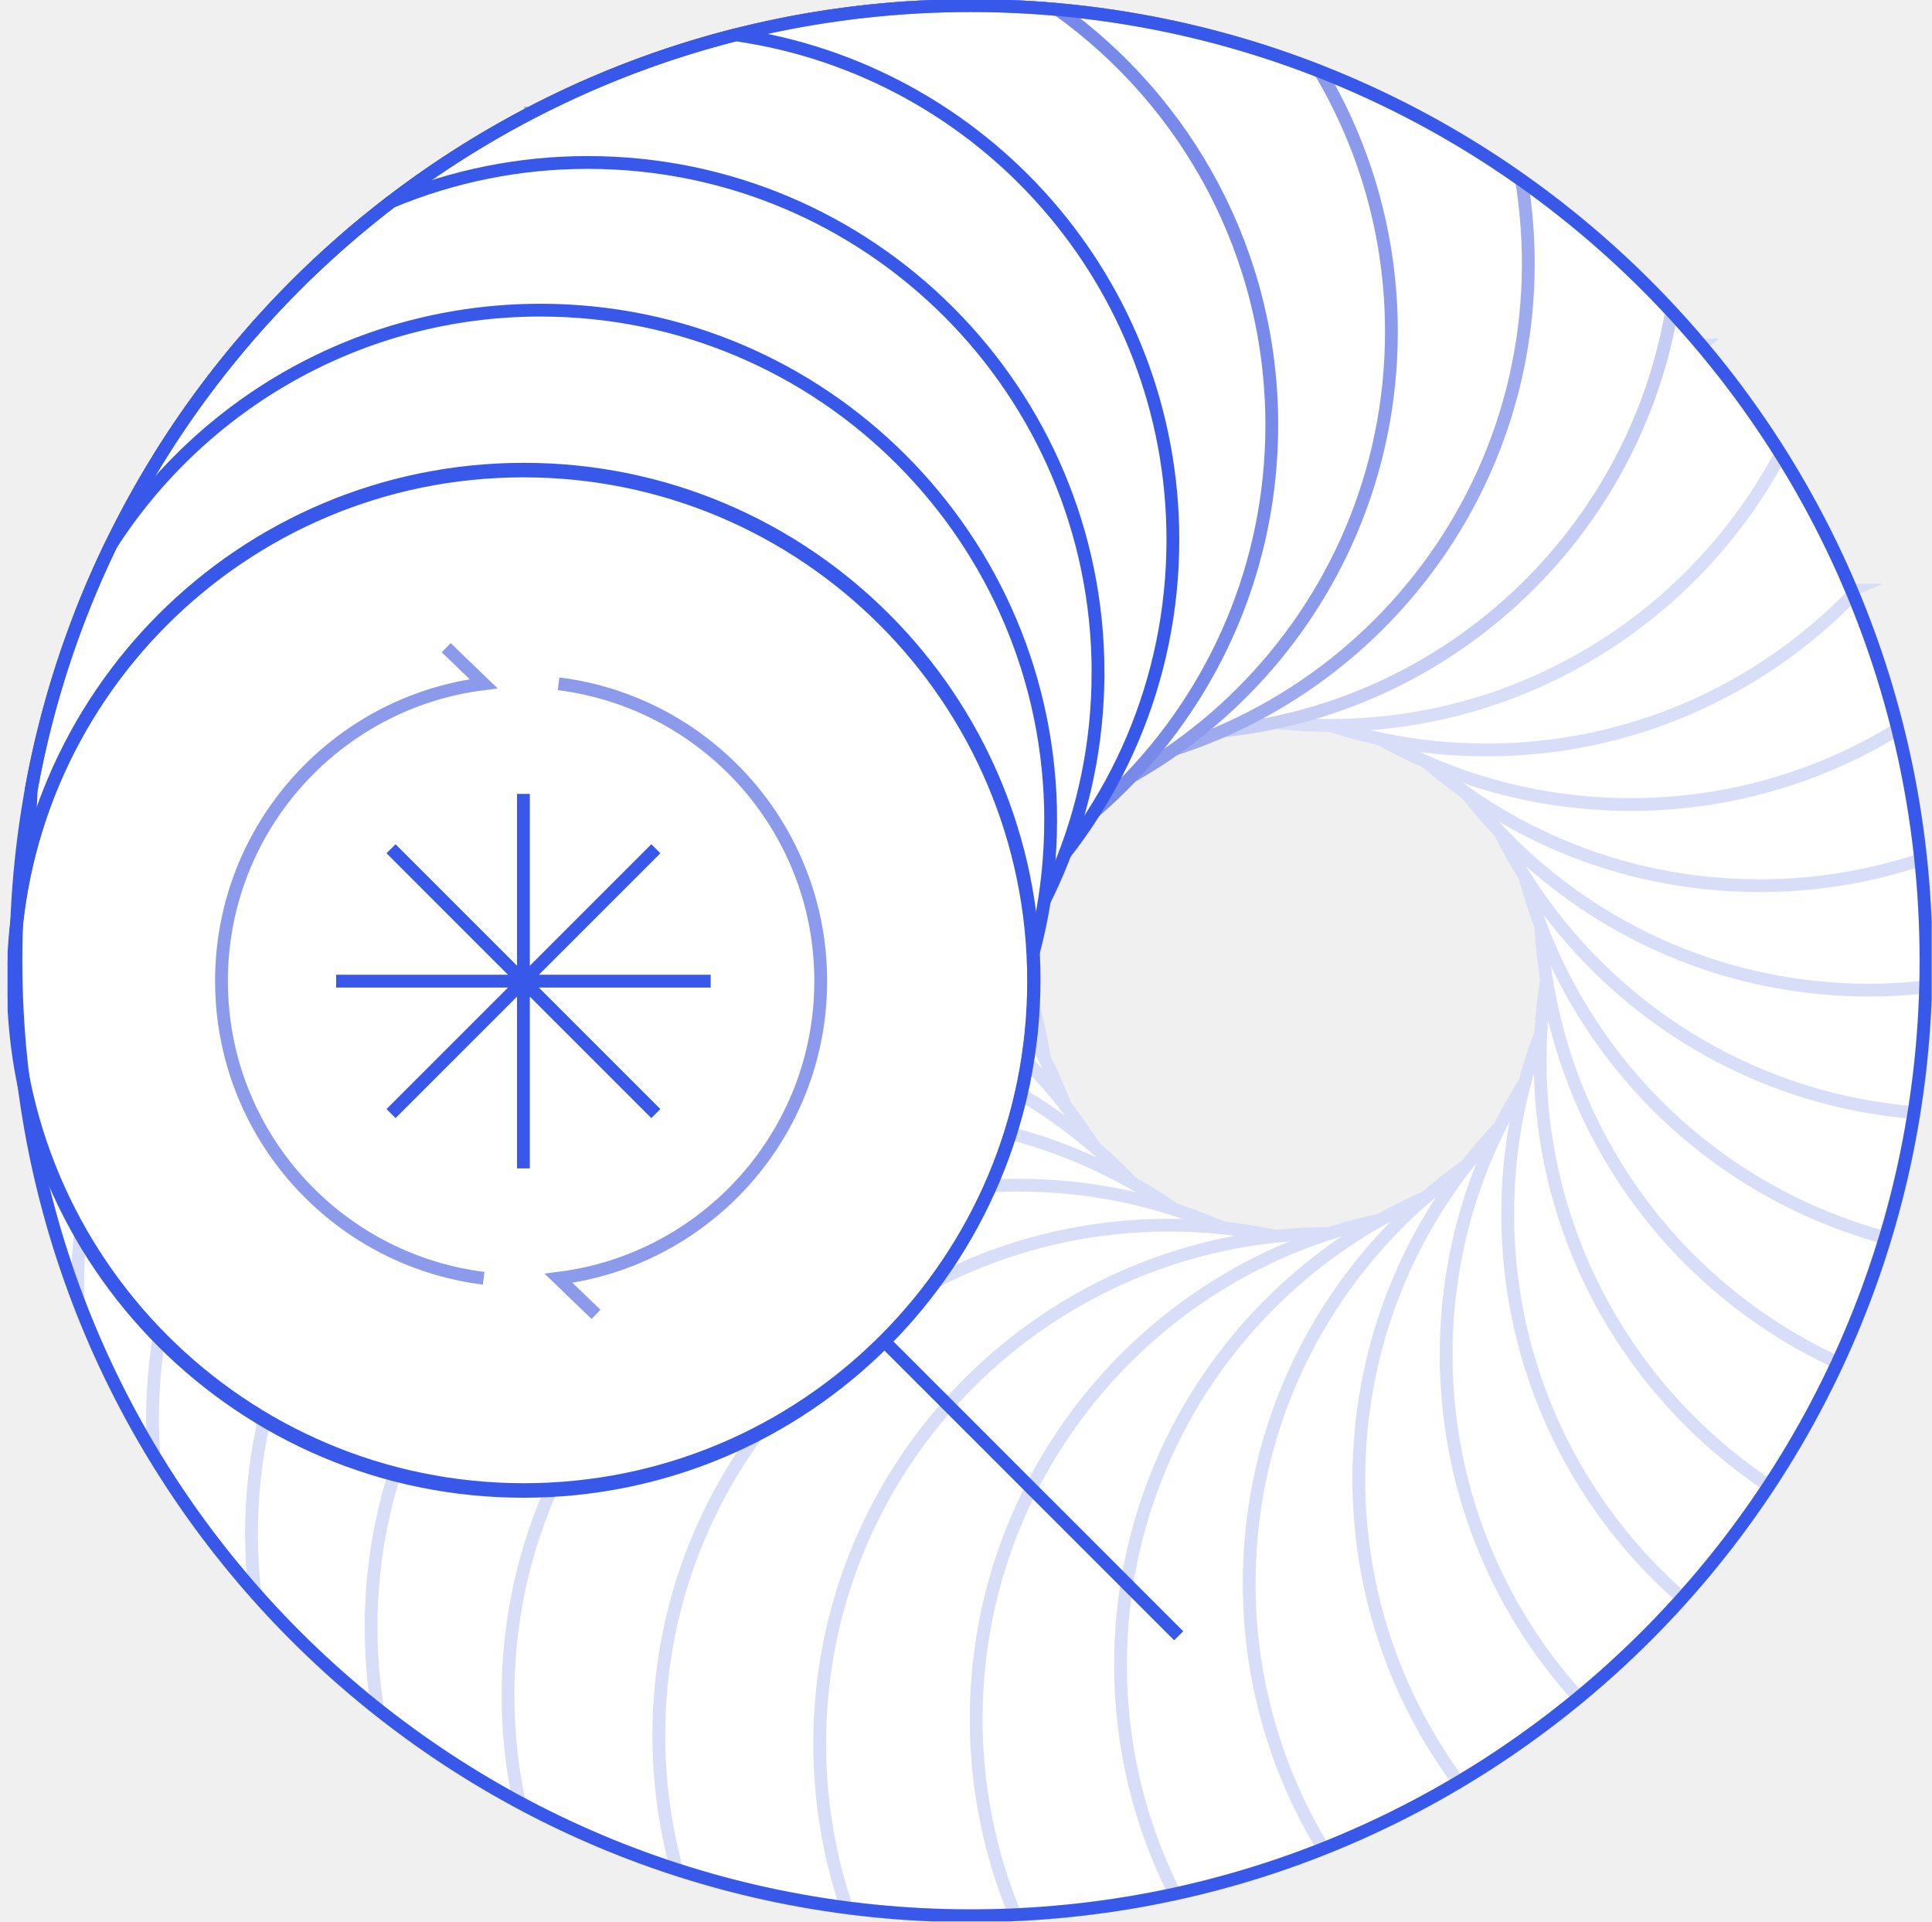
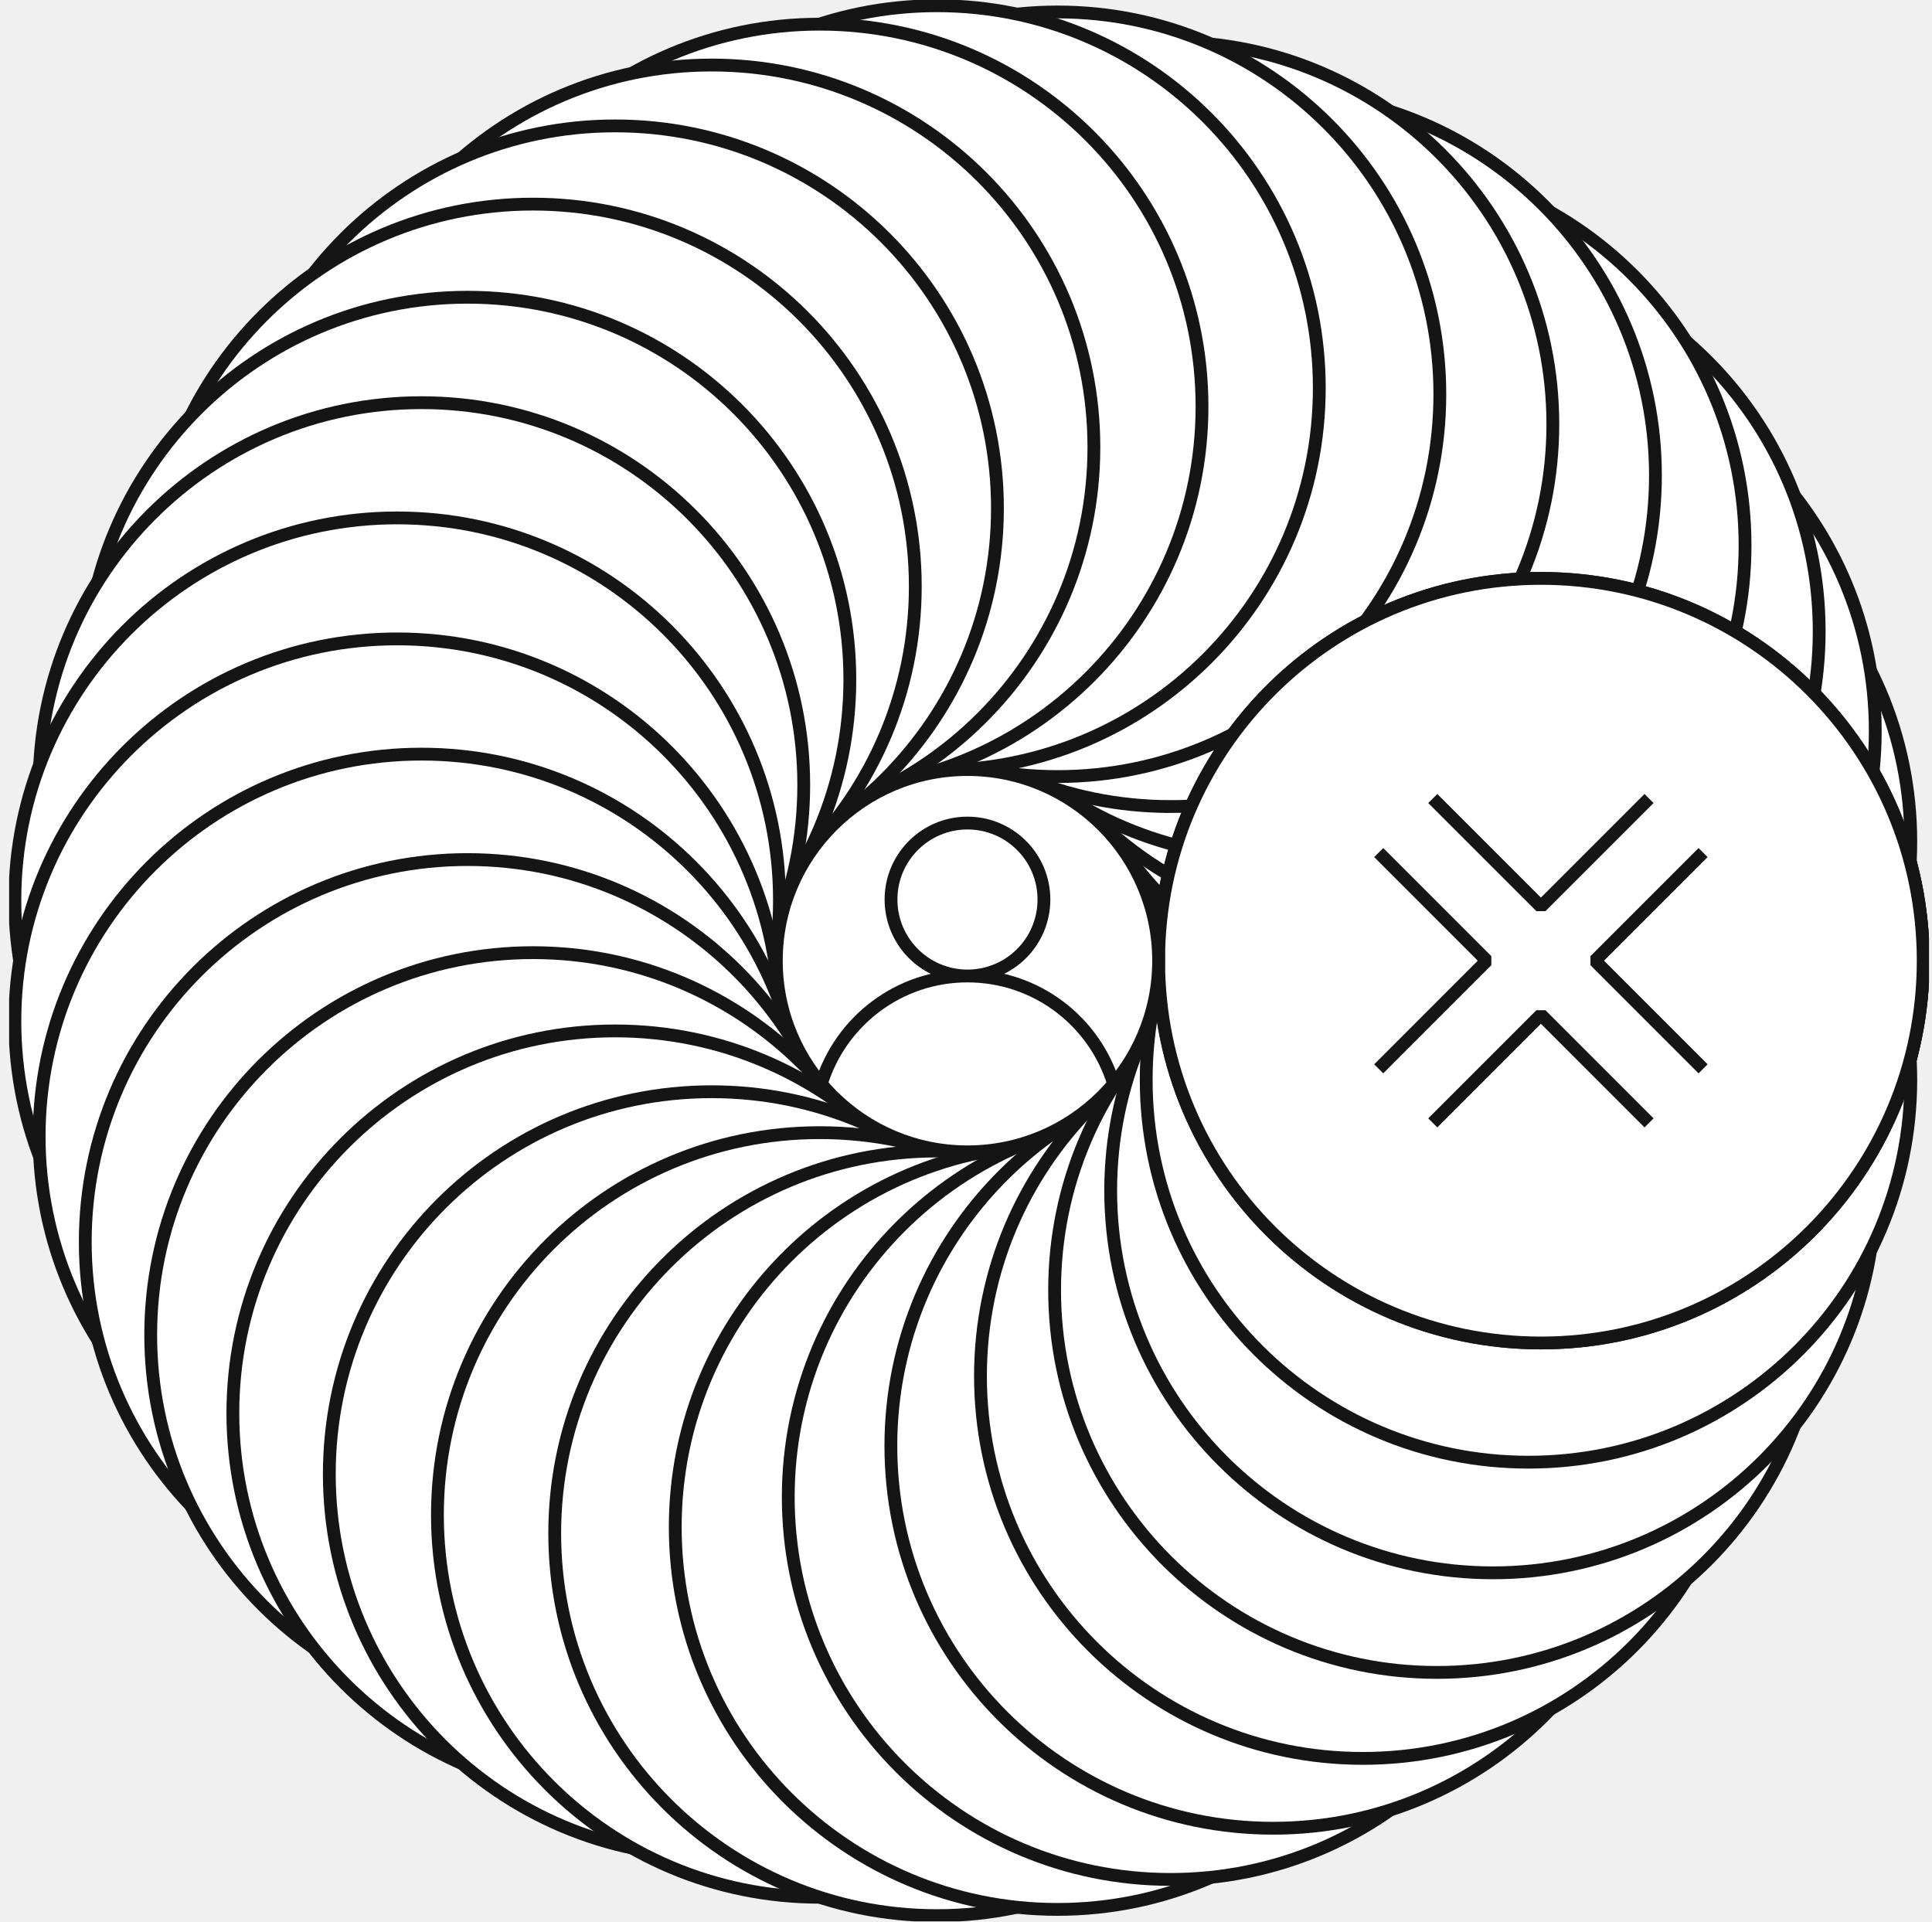
- <svg xmlns="http://www.w3.org/2000/svg" width="181" height="180" fill="none" aria-hidden="true" focusable="false">
-   <g clip-path="url(#a)" stroke-width="1.2" stroke-miterlimit="10">
-     <path d="M98.433 106.656c0-26.396-21.4-47.796-47.796-47.796-26.397 0-47.225 20.828-47.786 46.737a89.029 89.029 0 0 0 14.708 35.561c8.586 8.235 20.239 13.295 33.078 13.295 26.396 0 47.796-21.4 47.796-47.797Z" fill="#fff" stroke="#D8DEF8" />
-     <path d="M102.871 120.491c0-26.396-21.4-47.796-47.796-47.796-26.397 0-47.8 21.396-47.8 47.796 0 .418.007.835.017 1.249 7.337 19.33 21.176 35.46 38.853 45.713a48.01 48.01 0 0 0 8.93.835c26.396 0 47.796-21.4 47.796-47.797Z" fill="#fff" stroke="#D8DEF8" />
-     <path d="M109.886 132.94c0-26.396-21.4-47.796-47.797-47.796-26.396 0-47.8 21.4-47.8 47.796 0 1.141.042 2.274.123 3.393 13.382 22.06 36.028 37.874 62.544 42.042 19.119-6.252 32.933-24.231 32.933-45.438l-.003.003Z" fill="#fff" stroke="#D8DEF8" />
-     <path d="M119.153 143.691c0-26.396-21.4-47.796-47.797-47.796-26.396 0-47.796 21.4-47.796 47.796 0 1.86.108 3.691.315 5.495 16.393 18.572 40.376 30.288 67.095 30.288 4.46 0 8.846-.33 13.13-.962 9.267-8.719 15.056-21.091 15.056-34.821h-.003Z" fill="#fff" stroke="#D8DEF8" />
-     <path d="M82.56 104.628c-26.397 0-47.797 21.4-47.797 47.797 0 2.617.214 5.182.617 7.687 15.267 12.12 34.58 19.362 55.586 19.362 12.442 0 24.291-2.541 35.056-7.13a47.615 47.615 0 0 0 4.337-19.916c0-26.396-21.4-47.796-47.796-47.796l-.004-.004Z" fill="#fff" stroke="#D8DEF8" />
-     <path d="M95.387 111.028c-26.396 0-47.796 21.4-47.796 47.797 0 3.438.365 6.789 1.056 10.024 12.6 6.779 27.01 10.625 42.32 10.625 19.417 0 37.389-6.19 52.055-16.698.106-1.302.165-2.622.165-3.951 0-26.397-21.4-47.797-47.796-47.797h-.004Z" fill="#fff" stroke="#D8DEF8" />
-     <path d="M109.517 114.776c-26.396 0-47.796 21.4-47.796 47.796 0 4.347.586 8.561 1.673 12.565a89.435 89.435 0 0 0 27.572 4.337c25.625 0 48.73-10.776 65.042-28.039-5.017-21.024-23.926-36.659-46.491-36.659Z" fill="#fff" stroke="#D8DEF8" />
-     <path d="M124.588 115.554c-26.397 0-47.797 21.4-47.797 47.797a47.79 47.79 0 0 0 2.523 15.368c3.814.495 7.702.755 11.649.755 31.288 0 58.817-16.063 74.81-40.386-8.315-14.084-23.645-23.534-41.185-23.534Z" fill="#fff" stroke="#D8DEF8" />
-     <path d="M172.556 126.768c-8.607-8.364-20.355-13.519-33.305-13.519-26.397 0-47.797 21.4-47.797 47.797 0 6.491 1.298 12.68 3.642 18.326 34.537-1.568 63.972-22.716 77.463-52.607l-.003.003Z" fill="#fff" stroke="#D8DEF8" />
-     <path d="M104.973 155.937c0 7.73 1.835 15.028 5.095 21.488 32.186-7 57.909-31.316 66.912-62.706a47.573 47.573 0 0 0-24.207-6.579c-26.396 0-47.796 21.4-47.796 47.797h-.004Z" fill="#fff" stroke="#D8DEF8" />
-     <path d="M117.029 148.33a47.586 47.586 0 0 0 6.958 24.849c29.253-11.625 50.916-38.228 55.53-70.344a47.714 47.714 0 0 0-14.691-2.305c-26.397 0-47.797 21.4-47.797 47.796v.004Z" fill="#fff" stroke="#D8DEF8" />
-     <path d="M127.303 138.547a47.598 47.598 0 0 0 9.344 28.393c25.937-15.435 43.404-43.607 43.776-75.894a48.471 48.471 0 0 0-5.323-.299c-26.397 0-47.797 21.4-47.797 47.797v.003Z" fill="#fff" stroke="#D8DEF8" />
-     <path d="M135.485 126.909c0 12.368 4.699 23.638 12.404 32.126 19.877-16.41 32.547-41.242 32.547-69.031 0-3.642-.224-7.236-.645-10.762-24.769 1.79-44.309 22.446-44.309 47.67l.003-.003Z" fill="#fff" stroke="#D8DEF8" />
-     <path d="M177.538 67.326c-20.838 5.151-36.288 23.972-36.288 46.4 0 14.351 6.327 27.225 16.344 35.986C171.798 133.874 180.44 112.947 180.44 90a89.629 89.629 0 0 0-2.902-22.674Z" fill="#fff" stroke="#D8DEF8" />
-     <path d="M173.454 55.288c-17.144 7.263-29.168 24.242-29.168 44.031 0 16.649 8.515 31.309 21.424 39.867 9.305-14.112 14.727-31.014 14.727-49.186 0-12.309-2.488-24.039-6.986-34.712h.003Z" fill="#fff" stroke="#D8DEF8" />
-     <path d="M167.303 43.309c-13.8 8.382-23.017 23.554-23.017 40.88 0 19.285 11.421 35.899 27.866 43.453 5.316-11.442 8.288-24.196 8.288-37.645 0-17.113-4.807-33.099-13.137-46.692v.004Z" fill="#fff" stroke="#D8DEF8" />
-     <path d="M159.363 32.323c-11.035 8.754-18.113 22.28-18.113 37.46 0 22.094 14.997 40.687 35.362 46.161A89.489 89.489 0 0 0 180.436 90c0-21.979-7.929-42.102-21.077-57.677h.004Z" fill="#fff" stroke="#D8DEF8" />
-     <path d="M135.485 56.6c0 25.06 19.285 45.611 43.821 47.632A90.123 90.123 0 0 0 180.436 90c0-26.916-11.884-51.053-30.691-67.453-8.803 8.67-14.263 20.723-14.263 34.053h.003Z" fill="#fff" stroke="#D8DEF8" />
-     <path d="M175.103 92.758c1.793 0 3.562-.102 5.302-.295.021-.817.035-1.638.035-2.463 0-31.94-16.74-59.965-41.919-75.796a47.598 47.598 0 0 0-11.214 30.758c0 26.396 21.4 47.796 47.796 47.796Z" fill="#fff" stroke="#D8DEF8" />
-     <path d="M164.826 82.975c5.281 0 10.365-.86 15.112-2.442-3.463-32.94-24.796-60.558-54.133-72.972a47.576 47.576 0 0 0-8.779 27.614c0 26.397 21.4 47.797 47.796 47.797l.004.003Z" fill="#fff" stroke="#D8DEF8" />
-     <path d="M152.77 75.368a47.576 47.576 0 0 0 25.014-7.063c-8.039-32.273-33.6-57.614-66-65.336a47.585 47.585 0 0 0-6.814 24.603c0 26.396 21.4 47.796 47.796 47.796h.004Z" fill="#fff" stroke="#D8DEF8" />
-     <path d="M139.251 70.256c13.491 0 25.673-5.59 34.361-14.579C160.847 24.965 131.461 2.905 96.675.712c-3.34 6.523-5.22 13.916-5.22 21.748 0 26.396 21.399 47.796 47.796 47.796Z" fill="#fff" stroke="#D8DEF8" />
-     <path d="M90.966.526c-3.46 0-6.87.204-10.228.586a47.646 47.646 0 0 0-3.947 19.046c0 26.396 21.4 47.796 47.797 47.796 18.308 0 34.207-10.294 42.235-25.407C151.005 17.31 122.949.527 90.966.527Z" fill="#fff" stroke="#D8DEF8" />
-     <path d="M90.966.526a89.533 89.533 0 0 0-26.333 3.94 47.702 47.702 0 0 0-2.912 16.47c0 26.397 21.4 47.797 47.796 47.797 23.579 0 43.169-17.073 47.084-39.533C140.258 11.57 116.903.526 90.966.526Z" fill="#fff" stroke="#C5CDF4" />
-     <path d="M49.7 10.597a47.784 47.784 0 0 0-2.113 14.087c0 26.397 21.4 47.797 47.797 47.797 26.396 0 47.796-21.4 47.796-47.797 0-2.656-.221-5.26-.635-7.796C127.97 6.583 110.177.526 90.966.526c-14.884 0-28.915 3.639-41.263 10.07H49.7Z" fill="#fff" stroke="#9EAAEE" />
-     <path d="M36.25 19.207a47.825 47.825 0 0 0-1.487 11.874c0 26.396 21.4 47.796 47.796 47.796 26.397 0 47.797-21.4 47.797-47.796 0-8.909-2.442-17.25-6.685-24.39C113.542 2.712 102.51.526 90.966.526c-20.61 0-39.59 6.972-54.716 18.681Z" fill="#fff" stroke="#8C9AEC" />
-     <path d="M24.56 30.039a48.022 48.022 0 0 0-1.004 9.779c0 26.396 21.4 47.796 47.796 47.796 26.397 0 47.797-21.4 47.797-47.796 0-16.05-7.909-30.25-20.043-38.92a90.564 90.564 0 0 0-8.143-.372c-26.344 0-50.032 11.39-66.404 29.513Z" fill="#fff" stroke="#7789E9" />
-     <path d="M62.086 98.365c26.396 0 47.796-21.4 47.796-47.797 0-24.07-17.793-43.982-40.944-47.305C46.215 9.014 26.96 23.463 14.91 42.86a48.116 48.116 0 0 0-.62 7.708c0 26.397 21.4 47.797 47.796 47.797Z" fill="#fff" stroke="#3858E9" />
-     <path d="M102.871 63.018c0-26.397-21.4-47.797-47.796-47.797a47.668 47.668 0 0 0-18.432 3.684c-12.901 9.87-23.035 23.172-29.042 38.54a48.69 48.69 0 0 0-.326 5.573c0 26.396 21.4 47.796 47.796 47.796 26.397 0 47.797-21.4 47.797-47.796h.003Z" fill="#fff" stroke="#3858E9" />
-     <path d="M98.433 76.853c0-26.397-21.4-47.797-47.797-47.797-16.89 0-31.736 8.762-40.238 21.99a88.832 88.832 0 0 0-7.474 22.933c-.056.95-.088 1.909-.088 2.877 0 26.397 21.4 47.797 47.797 47.797 26.396 0 47.796-21.4 47.796-47.797l.004-.003Z" fill="#fff" stroke="#3858E9" />
-     <path d="M49.082 139.551c26.397 0 47.797-21.399 47.797-47.796 0-26.398-21.4-47.797-47.797-47.797S1.286 65.358 1.286 91.754c0 26.398 21.399 47.797 47.796 47.797Z" fill="#fff" stroke="#3858E9" />
-     <path d="M49.037 139.712c26.397 0 47.796-21.399 47.796-47.796S75.434 44.119 49.037 44.119 1.24 65.52 1.24 91.916s21.4 47.796 47.797 47.796ZM82.749 125.568l27.677 27.678" stroke="#3858E9" />
-     <path d="m41.802 60.677 3.508 3.383C31.465 65.786 20.75 77.59 20.75 91.905c0 14.316 10.716 26.116 24.561 27.846M55.837 123.133l-3.509-3.382c13.846-1.726 24.561-13.53 24.561-27.846S66.174 65.79 52.33 64.06" stroke="#8C9AEC" />
-     <path d="m36.633 79.512 24.81 24.811M36.633 104.323l24.81-24.81M49.037 74.372v35.088M31.493 91.916H66.58M90.966 179.474c49.415 0 89.474-40.059 89.474-89.474 0-49.415-40.059-89.474-89.474-89.474C41.551.526 1.493 40.586 1.493 90c0 49.415 40.058 89.474 89.473 89.474Z" stroke="#3858E9" />
+ <svg xmlns="http://www.w3.org/2000/svg" width="181" height="180" fill="none">
+   <g clip-path="url(#clip0_1916_6212)" stroke="#151515" stroke-width="1.2">
+     <path d="M144.361 125.815c19.78 0 35.815-16.035 35.815-35.815 0-19.78-16.035-35.815-35.815-35.815-19.78 0-35.815 16.035-35.815 35.815 0 19.78 16.035 35.815 35.815 35.815z" fill="#fff" stroke-miterlimit="10" />
+     <path d="M143.197 114.652c19.78 0 35.815-16.035 35.815-35.816 0-19.78-16.035-35.815-35.815-35.815-19.78 0-35.815 16.035-35.815 35.815 0 19.78 16.035 35.816 35.815 35.816z" fill="#fff" stroke-miterlimit="10" />
+     <path d="M139.87 104.283c19.78 0 35.815-16.035 35.815-35.815 0-19.78-16.035-35.815-35.815-35.815-19.78 0-35.815 16.035-35.815 35.815 0 19.78 16.035 35.815 35.815 35.815z" fill="#fff" stroke-miterlimit="10" />
+     <path d="M134.616 94.953c19.78 0 35.815-16.035 35.815-35.815 0-19.78-16.035-35.815-35.815-35.815-19.78 0-35.815 16.035-35.815 35.815 0 19.78 16.035 35.815 35.815 35.815z" fill="#fff" stroke-miterlimit="10" />
+     <path d="M127.671 86.898c19.78 0 35.815-16.035 35.815-35.815 0-19.78-16.035-35.815-35.815-35.815-19.78 0-35.815 16.035-35.815 35.815 0 19.78 16.035 35.815 35.815 35.815z" fill="#fff" stroke-miterlimit="10" />
+     <path d="M119.276 80.355c19.78 0 35.815-16.035 35.815-35.815 0-19.78-16.035-35.815-35.815-35.815-19.78 0-35.815 16.035-35.815 35.815 0 19.78 16.035 35.815 35.815 35.815z" fill="#fff" stroke-miterlimit="10" />
+     <path d="M109.663 75.56c19.78 0 35.816-16.036 35.816-35.816S129.443 3.93 109.663 3.93 73.848 19.964 73.848 39.744c0 19.78 16.035 35.815 35.815 35.815z" fill="#fff" stroke-miterlimit="10" />
+     <path d="M99.076 72.751c19.781 0 35.816-16.035 35.816-35.815 0-19.78-16.035-35.815-35.816-35.815-19.78 0-35.815 16.035-35.815 35.815 0 19.78 16.035 35.815 35.815 35.815z" fill="#fff" stroke-miterlimit="10" />
+     <path d="M87.784 72.168c19.78 0 35.815-16.035 35.815-35.816 0-19.78-16.035-35.815-35.815-35.815-19.78 0-35.815 16.035-35.815 35.815 0 19.78 16.035 35.816 35.815 35.816z" fill="#fff" stroke-miterlimit="10" />
+     <path d="M76.796 73.894c19.78 0 35.815-16.035 35.815-35.815 0-19.78-16.035-35.815-35.815-35.815-19.78 0-35.816 16.035-35.816 35.815 0 19.78 16.036 35.815 35.816 35.815z" fill="#fff" stroke-miterlimit="10" />
+     <path d="M66.667 77.722c19.78 0 35.815-16.034 35.815-35.815 0-19.78-16.035-35.815-35.815-35.815-19.78 0-35.815 16.035-35.815 35.815 0 19.78 16.035 35.816 35.815 35.816z" fill="#fff" stroke-miterlimit="10" />
+     <path d="M57.631 83.424c19.78 0 35.815-16.035 35.815-35.815 0-19.78-16.035-35.815-35.815-35.815-19.78 0-35.815 16.035-35.815 35.815 0 19.78 16.035 35.815 35.815 35.815z" fill="#fff" stroke-miterlimit="10" />
+     <path d="M49.934 90.752c19.78 0 35.816-16.035 35.816-35.815 0-19.78-16.035-35.815-35.816-35.815-19.78 0-35.815 16.035-35.815 35.815 0 19.78 16.035 35.815 35.815 35.815z" fill="#fff" stroke-miterlimit="10" />
+     <path d="M43.803 99.477c19.78 0 35.815-16.035 35.815-35.816 0-19.78-16.035-35.815-35.815-35.815-19.78 0-35.815 16.035-35.815 35.816 0 19.78 16.035 35.815 35.815 35.815z" fill="#fff" stroke-miterlimit="10" />
+     <path d="M39.483 109.355c19.78 0 35.816-16.035 35.816-35.816 0-19.78-16.035-35.815-35.816-35.815-19.78 0-35.815 16.035-35.815 35.815 0 19.78 16.035 35.816 35.815 35.816z" fill="#fff" stroke-miterlimit="10" />
+     <path d="M37.21 120.149c19.78 0 35.814-16.035 35.814-35.815 0-19.78-16.035-35.815-35.815-35.815-19.78 0-35.815 16.035-35.815 35.815 0 19.78 16.035 35.815 35.815 35.815z" fill="#fff" stroke-miterlimit="10" />
+     <path d="M37.21 131.485c19.78 0 35.814-16.035 35.814-35.815 0-19.78-16.035-35.816-35.815-35.816-19.78 0-35.815 16.035-35.815 35.816 0 19.78 16.035 35.815 35.815 35.815z" fill="#fff" stroke-miterlimit="10" />
+     <path d="M39.483 142.279c19.78 0 35.816-16.035 35.816-35.815 0-19.78-16.035-35.815-35.816-35.815-19.78 0-35.815 16.035-35.815 35.815 0 19.78 16.035 35.815 35.815 35.815z" fill="#fff" stroke-miterlimit="10" />
+     <path d="M43.803 152.157c19.78 0 35.815-16.035 35.815-35.815 0-19.78-16.035-35.815-35.815-35.815-19.78 0-35.815 16.035-35.815 35.815 0 19.78 16.035 35.815 35.815 35.815z" fill="#fff" stroke-miterlimit="10" />
+     <path d="M49.934 160.878c19.78 0 35.816-16.035 35.816-35.815 0-19.78-16.035-35.815-35.816-35.815-19.78 0-35.815 16.035-35.815 35.815 0 19.78 16.035 35.815 35.815 35.815z" fill="#fff" stroke-miterlimit="10" />
+     <path d="M57.631 168.21c19.78 0 35.815-16.035 35.815-35.816 0-19.78-16.035-35.815-35.815-35.815-19.78 0-35.815 16.035-35.815 35.815 0 19.781 16.035 35.816 35.815 35.816z" fill="#fff" stroke-miterlimit="10" />
+     <path d="M66.667 173.908c19.78 0 35.815-16.035 35.815-35.815 0-19.781-16.035-35.816-35.815-35.816-19.78 0-35.815 16.035-35.815 35.816 0 19.78 16.035 35.815 35.815 35.815z" fill="#fff" stroke-miterlimit="10" />
+     <path d="M76.796 177.74c19.78 0 35.815-16.035 35.815-35.815 0-19.78-16.035-35.815-35.815-35.815-19.78 0-35.816 16.035-35.816 35.815 0 19.78 16.036 35.815 35.816 35.815z" fill="#fff" stroke-miterlimit="10" />
+     <path d="M87.784 179.463c19.78 0 35.815-16.035 35.815-35.815 0-19.781-16.035-35.816-35.815-35.816-19.78 0-35.815 16.035-35.815 35.816 0 19.78 16.035 35.815 35.815 35.815z" fill="#fff" stroke-miterlimit="10" />
+     <path d="M99.076 178.879c19.781 0 35.816-16.035 35.816-35.815 0-19.78-16.035-35.815-35.816-35.815-19.78 0-35.815 16.035-35.815 35.815 0 19.78 16.035 35.815 35.815 35.815z" fill="#fff" stroke-miterlimit="10" />
+     <path d="M109.663 176.071c19.78 0 35.816-16.035 35.816-35.815 0-19.78-16.036-35.815-35.816-35.815s-35.815 16.035-35.815 35.815c0 19.78 16.035 35.815 35.815 35.815z" fill="#fff" stroke-miterlimit="10" />
+     <path d="M119.276 171.275c19.78 0 35.815-16.035 35.815-35.815 0-19.78-16.035-35.815-35.815-35.815-19.78 0-35.815 16.035-35.815 35.815 0 19.78 16.035 35.815 35.815 35.815z" fill="#fff" stroke-miterlimit="10" />
+     <path d="M127.671 164.732c19.78 0 35.815-16.035 35.815-35.815 0-19.78-16.035-35.815-35.815-35.815-19.78 0-35.815 16.035-35.815 35.815 0 19.78 16.035 35.815 35.815 35.815z" fill="#fff" stroke-miterlimit="10" />
+     <path d="M134.616 156.677c19.78 0 35.815-16.035 35.815-35.815 0-19.78-16.035-35.815-35.815-35.815-19.78 0-35.815 16.035-35.815 35.815 0 19.78 16.035 35.815 35.815 35.815z" fill="#fff" stroke-miterlimit="10" />
+     <path d="M139.87 147.347c19.78 0 35.815-16.035 35.815-35.815 0-19.78-16.035-35.815-35.815-35.815-19.78 0-35.815 16.035-35.815 35.815 0 19.78 16.035 35.815 35.815 35.815z" fill="#fff" stroke-miterlimit="10" />
+     <path d="M143.197 136.982c19.78 0 35.815-16.035 35.815-35.815 0-19.78-16.035-35.815-35.815-35.815-19.78 0-35.815 16.035-35.815 35.815 0 19.78 16.035 35.815 35.815 35.815z" fill="#fff" stroke-miterlimit="10" />
+     <path d="M144.361 125.815c19.78 0 35.815-16.035 35.815-35.815 0-19.78-16.035-35.815-35.815-35.815-19.78 0-35.815 16.035-35.815 35.815 0 19.78 16.035 35.815 35.815 35.815z" fill="#fff" stroke-miterlimit="10" />
+     <path d="M144.361 125.815c19.78 0 35.815-16.035 35.815-35.815 0-19.78-16.035-35.815-35.815-35.815-19.78 0-35.815 16.035-35.815 35.815 0 19.78 16.035 35.815 35.815 35.815z" fill="#fff" stroke-miterlimit="10" />
+     <path d="M154.49 74.807l-10.129 10.129-10.132-10.129M159.554 100.132L149.425 90l10.129-10.129M129.165 79.871L139.293 90l-10.128 10.132M134.229 105.196l10.132-10.132 10.129 10.132" stroke-linejoin="bevel" />
+     <path d="M90.638 107.908c9.89 0 17.908-8.018 17.908-17.908s-8.018-17.908-17.908-17.908S72.731 80.11 72.731 90s8.017 17.908 17.907 17.908z" fill="#fff" stroke-miterlimit="10" />
+     <path d="M76.943 101.54c1.801-5.853 7.252-10.107 13.695-10.107 6.443 0 11.869 4.233 13.682 10.067M90.638 91.433a7.163 7.163 0 1 0 0-14.326 7.163 7.163 0 0 0 0 14.326z" stroke-miterlimit="10" />
  </g>
  <defs>
-     <clipPath id="a">
-       <path fill="#fff" transform="translate(.714)" d="M0 0h180.253v180H0z" />
+     <clipPath id="clip0_1916_6212">
+       <path fill="#fff" transform="translate(.857)" d="M0 0h179.857v180H0z" />
    </clipPath>
  </defs>
</svg>
